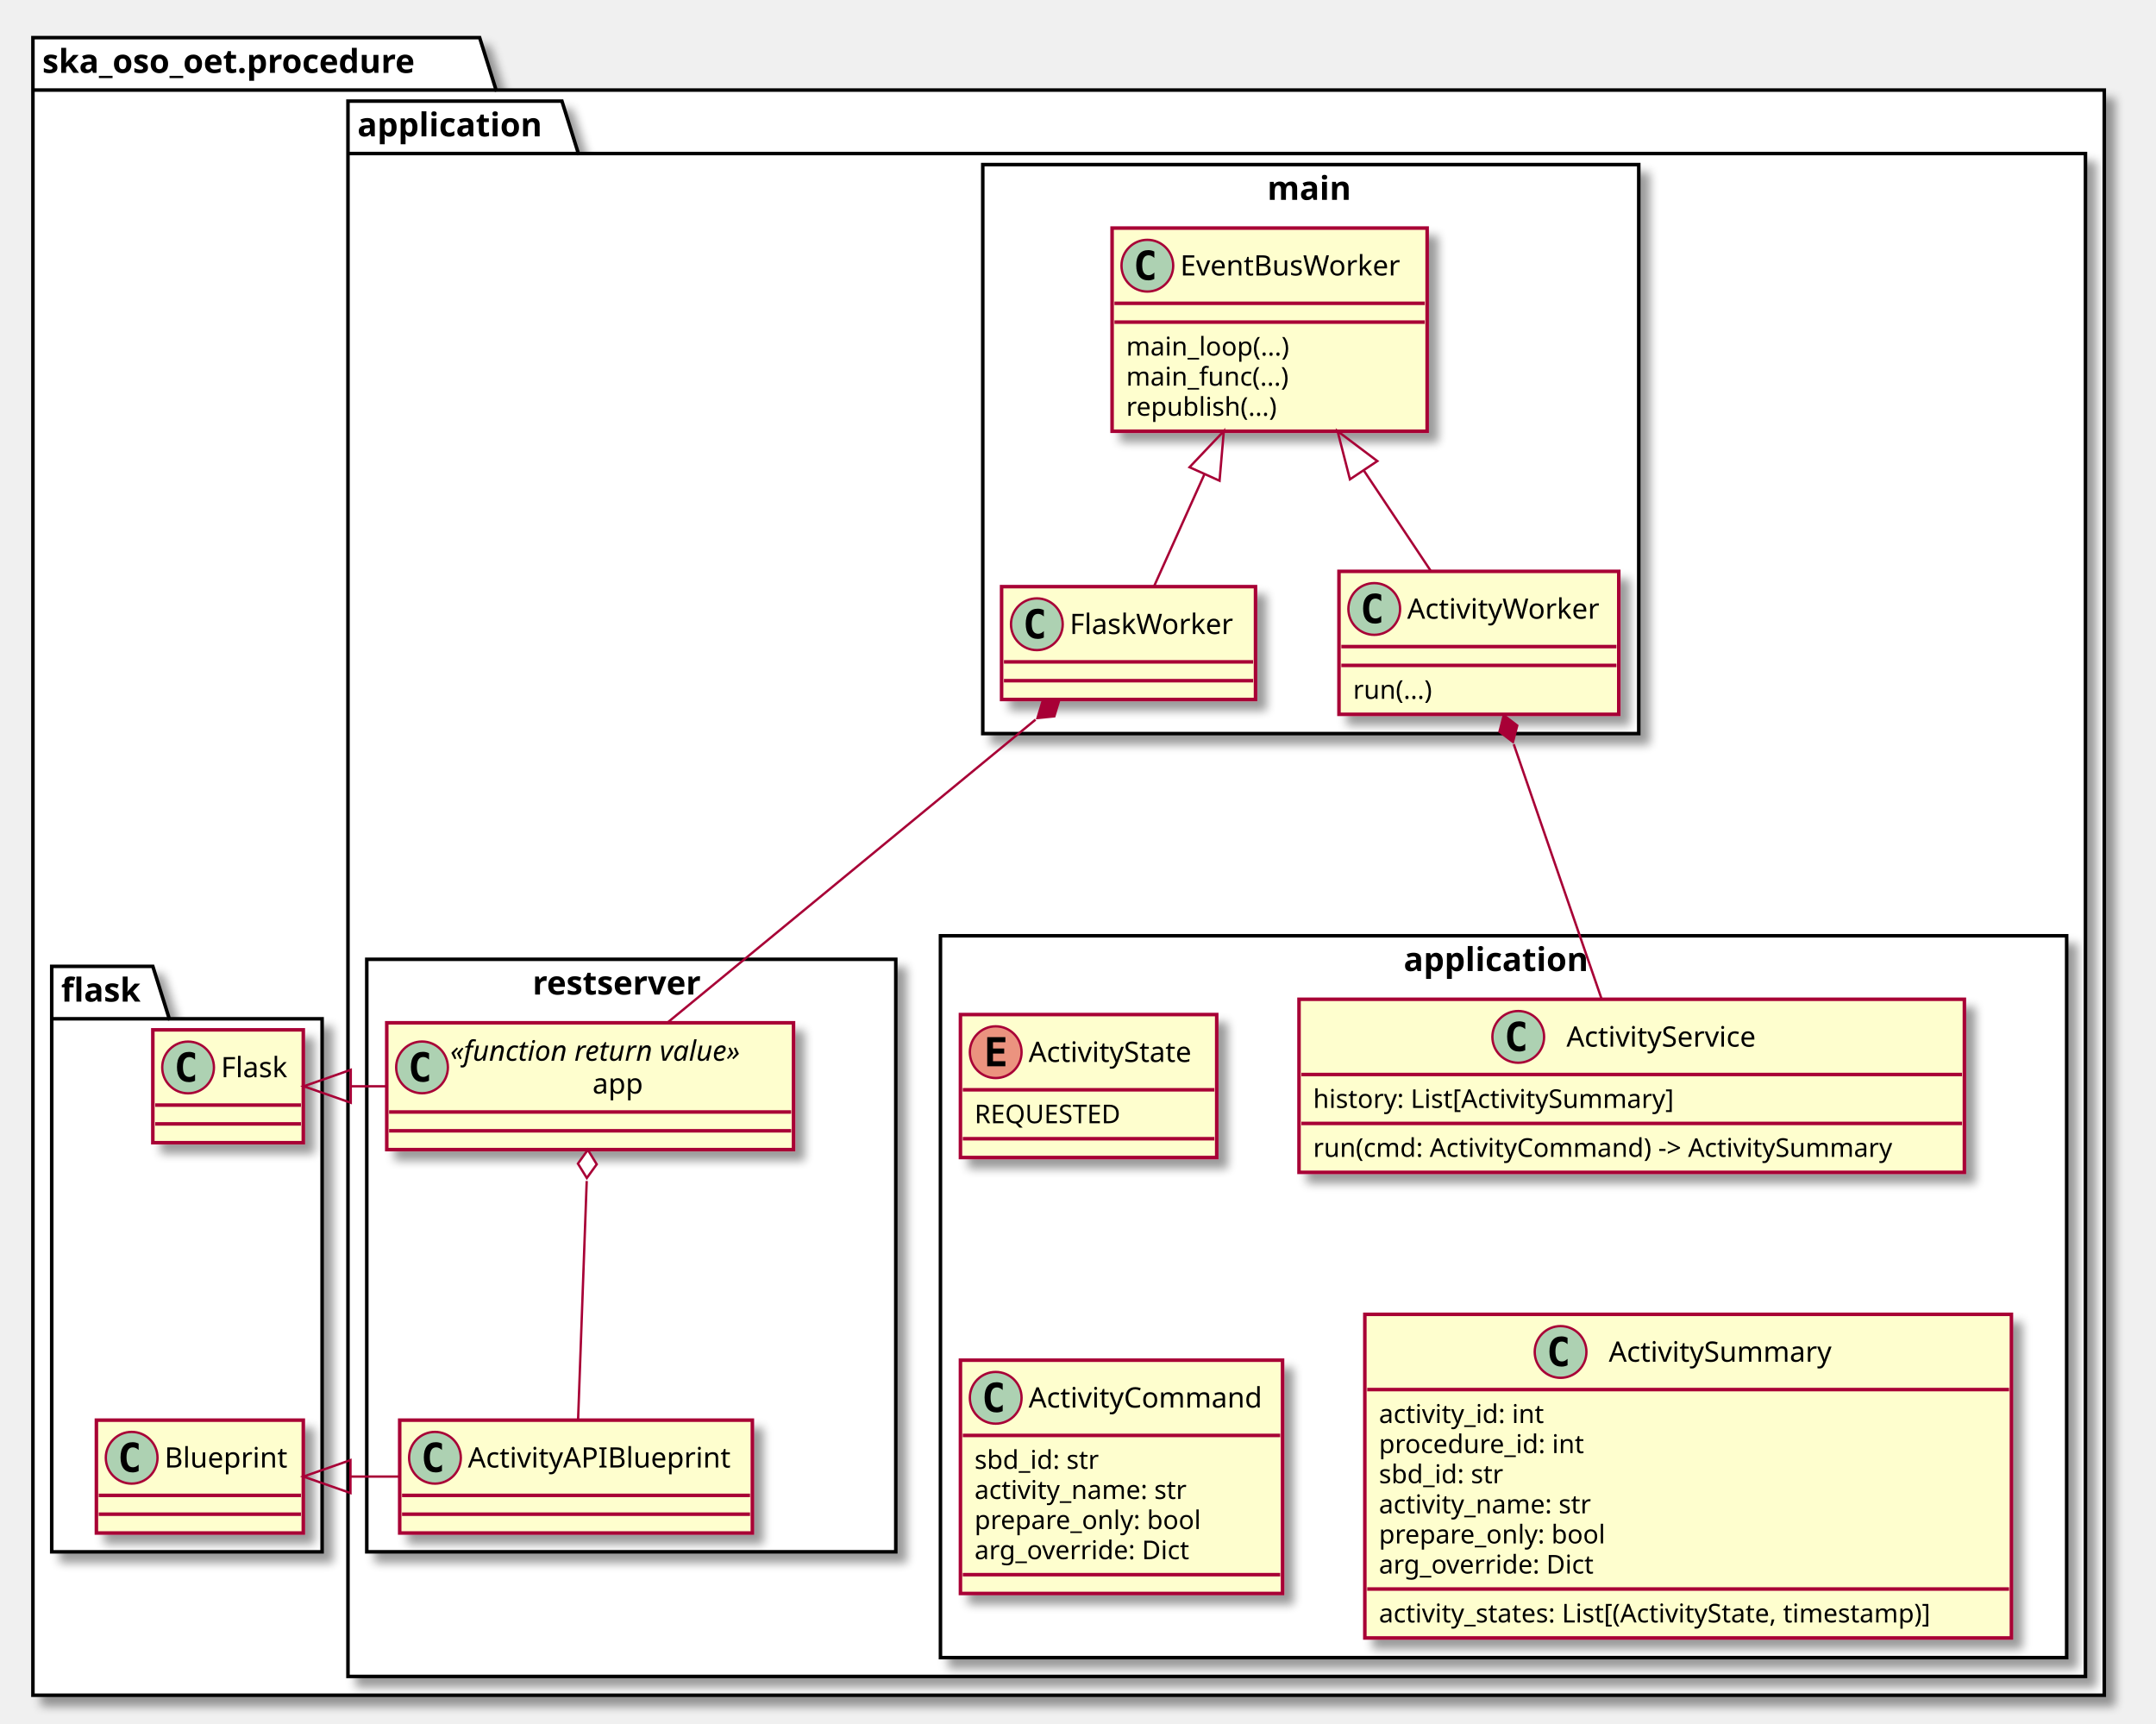
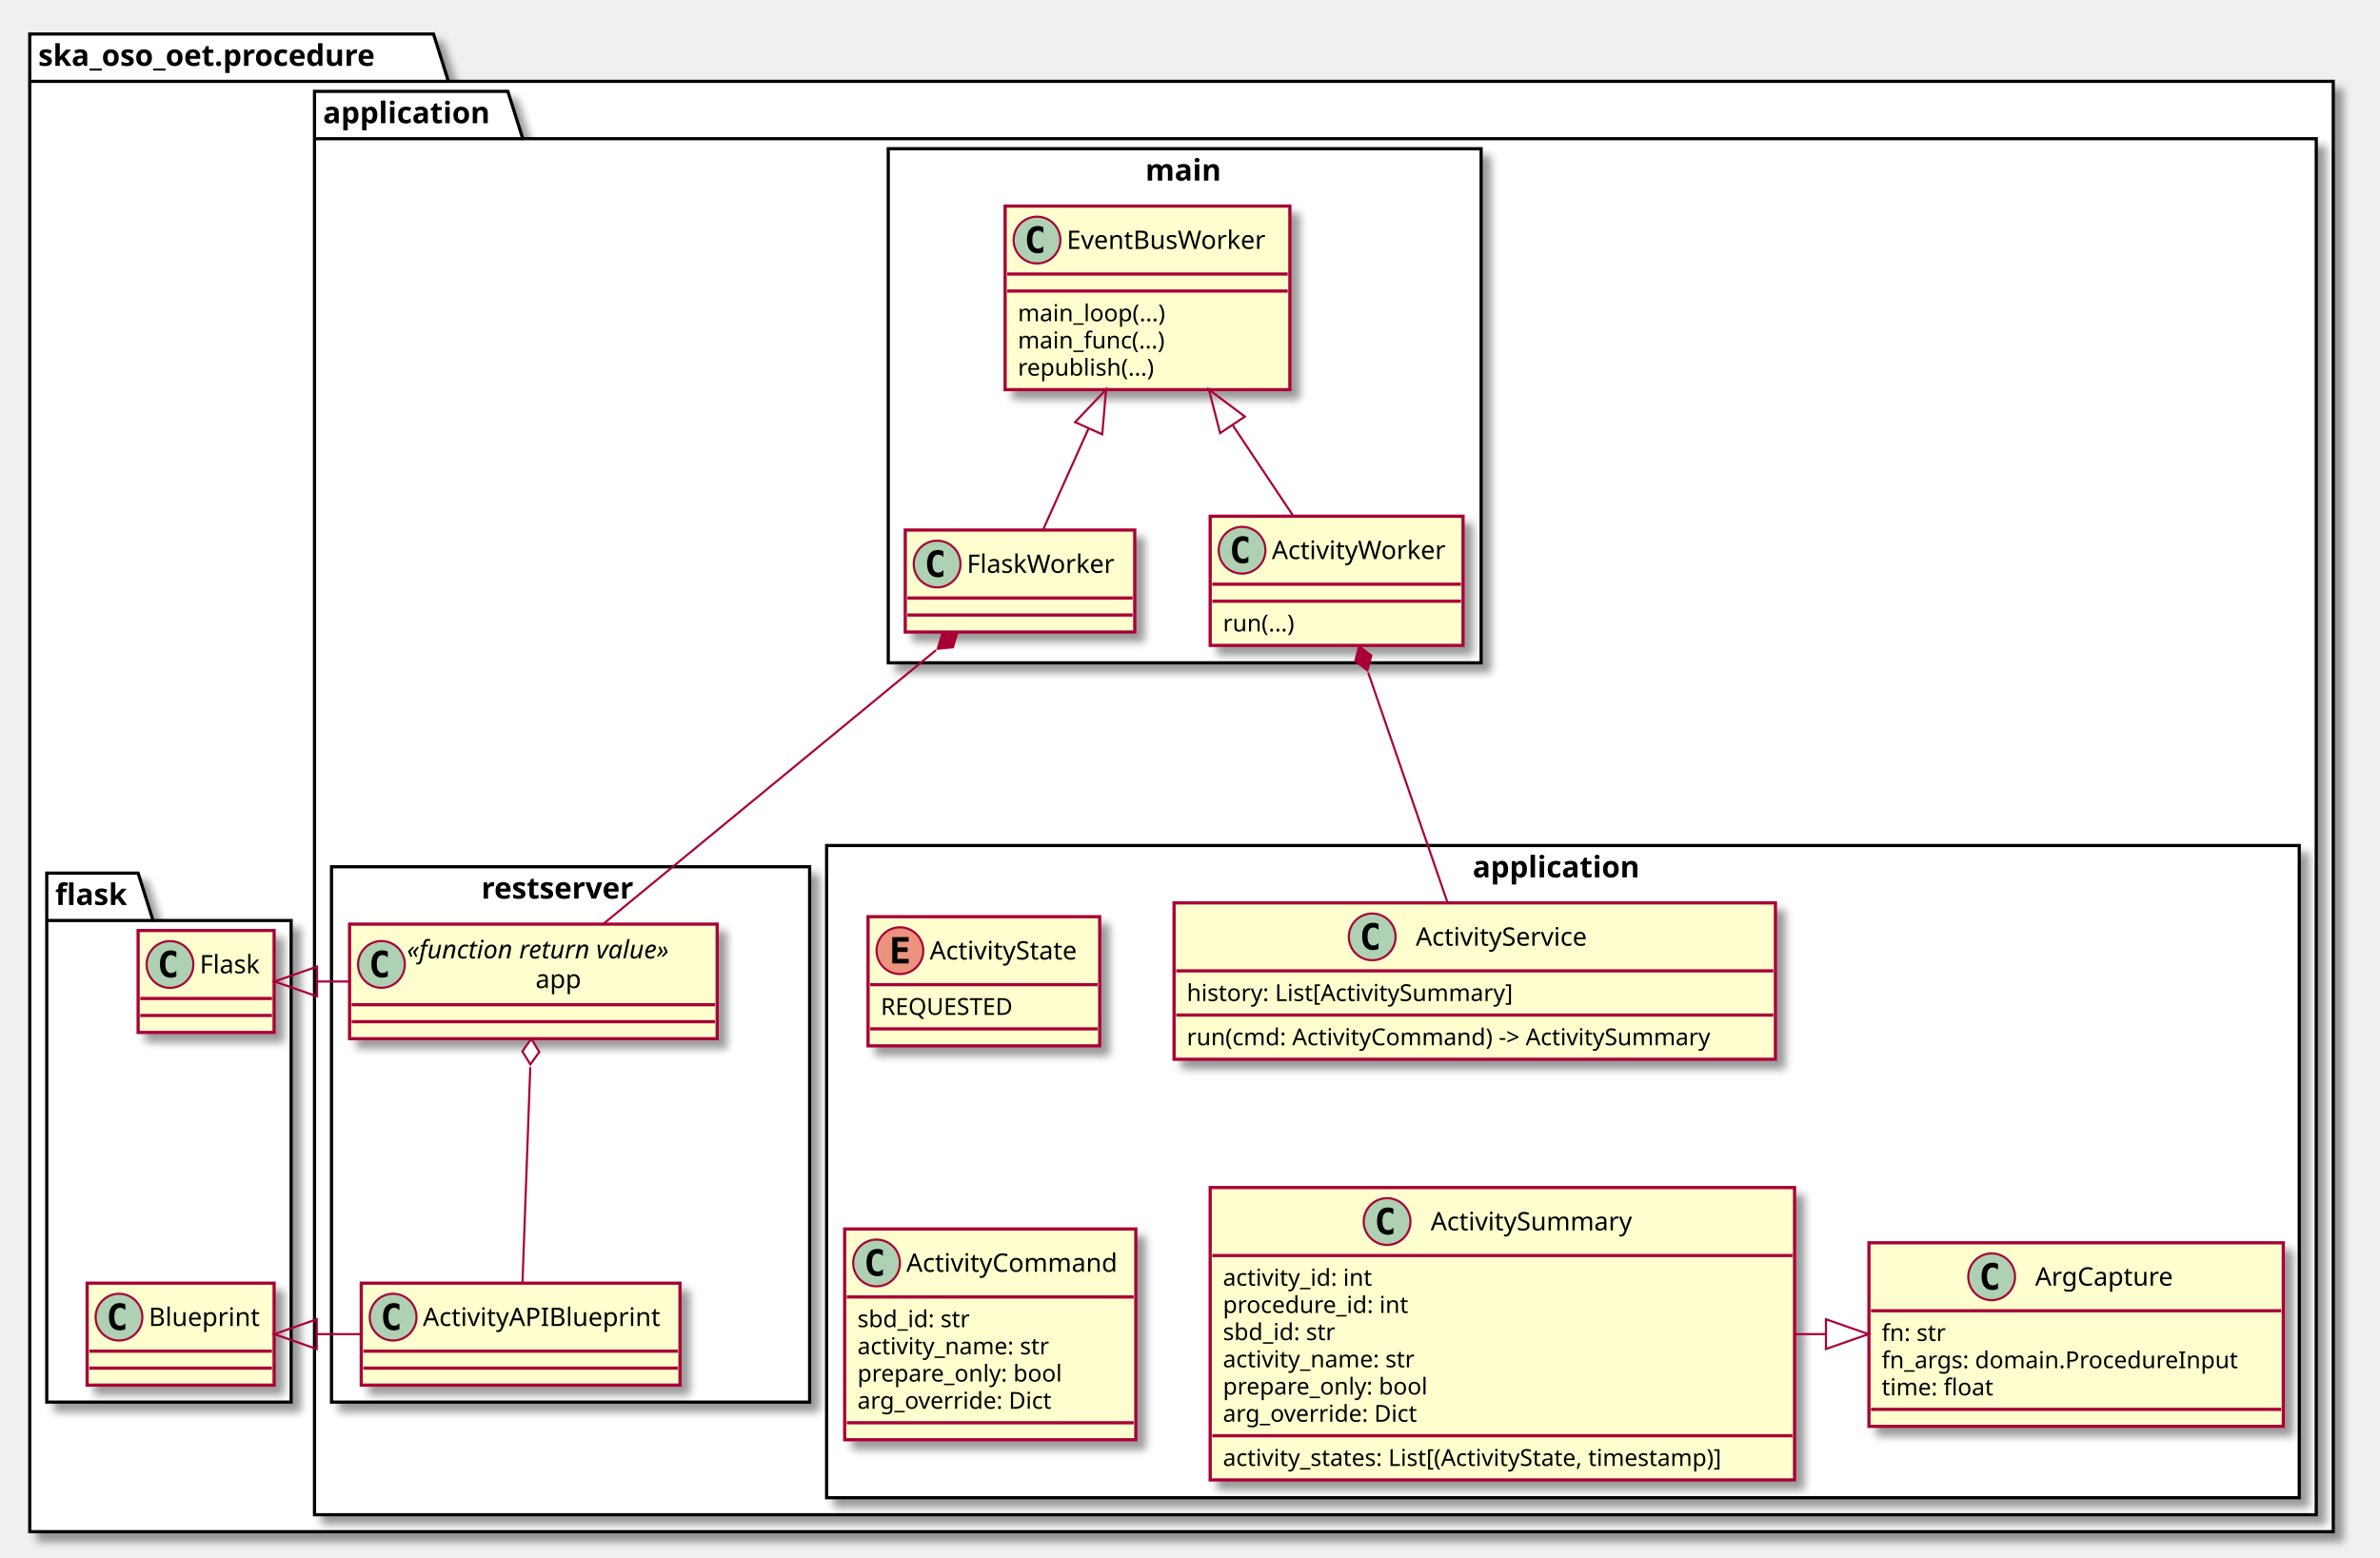
- <svg xmlns="http://www.w3.org/2000/svg" contentScriptType="application/ecmascript" contentStyleType="text/css" height="733px" preserveAspectRatio="none" style="width:917px;height:733px;" version="1.1" viewBox="0 0 917 733" width="917px" zoomAndPan="magnify">
+ <svg xmlns="http://www.w3.org/2000/svg" contentScriptType="application/ecmascript" contentStyleType="text/css" height="733px" preserveAspectRatio="none" style="width:1120px;height:733px;" version="1.1" viewBox="0 0 1120 733" width="1120px" zoomAndPan="magnify">
  <defs>
-     <filter height="300%" id="f1fph3cpgxwokg" width="300%" x="-1" y="-1">
+     <filter height="300%" id="fz3xocgntweaz" width="300%" x="-1" y="-1">
      <feGaussianBlur result="blurOut" stdDeviation="2.0" />
      <feColorMatrix in="blurOut" result="blurOut2" type="matrix" values="0 0 0 0 0 0 0 0 0 0 0 0 0 0 0 0 0 0 .4 0" />
      <feOffset dx="4.0" dy="4.0" in="blurOut2" result="blurOut3" />
      <feBlend in="SourceGraphic" in2="blurOut3" mode="normal" />
    </filter>
  </defs>
  <g>
-     <polygon fill="#FFFFFF" filter="url(#f1fph3cpgxwokg)" points="14,16,204,16,211,38.297,895,38.297,895,721,14,721,14,16" style="stroke: #000000; stroke-width: 1.5;" />
+     <polygon fill="#FFFFFF" filter="url(#fz3xocgntweaz)" points="14,16,204,16,211,38.297,1098,38.297,1098,721,14,721,14,16" style="stroke: #000000; stroke-width: 1.5;" />
    <line style="stroke: #000000; stroke-width: 1.5;" x1="14" x2="211" y1="38.297" y2="38.297" />
    <text fill="#000000" font-family="sans-serif" font-size="14" font-weight="bold" lengthAdjust="spacingAndGlyphs" textLength="184" x="18" y="30.995">ska_oso_oet.procedure</text>
-     <polygon fill="#FFFFFF" filter="url(#f1fph3cpgxwokg)" points="148,43,239,43,246,65.297,887,65.297,887,713,148,713,148,43" style="stroke: #000000; stroke-width: 1.5;" />
+     <polygon fill="#FFFFFF" filter="url(#fz3xocgntweaz)" points="148,43,239,43,246,65.297,1090,65.297,1090,713,148,713,148,43" style="stroke: #000000; stroke-width: 1.5;" />
    <line style="stroke: #000000; stroke-width: 1.5;" x1="148" x2="246" y1="65.297" y2="65.297" />
    <text fill="#000000" font-family="sans-serif" font-size="14" font-weight="bold" lengthAdjust="spacingAndGlyphs" textLength="85" x="152" y="57.995">application</text>
-     <rect fill="#FFFFFF" filter="url(#f1fph3cpgxwokg)" height="242" style="stroke: #000000; stroke-width: 1.5;" width="279" x="418" y="70" />
+     <rect fill="#FFFFFF" filter="url(#fz3xocgntweaz)" height="242" style="stroke: #000000; stroke-width: 1.5;" width="279" x="418" y="70" />
    <text fill="#000000" font-family="sans-serif" font-size="14" font-weight="bold" lengthAdjust="spacingAndGlyphs" textLength="37" x="539" y="84.995">main</text>
-     <rect fill="#FFFFFF" filter="url(#f1fph3cpgxwokg)" height="252" style="stroke: #000000; stroke-width: 1.5;" width="225" x="156" y="408" />
+     <rect fill="#FFFFFF" filter="url(#fz3xocgntweaz)" height="252" style="stroke: #000000; stroke-width: 1.5;" width="225" x="156" y="408" />
    <text fill="#000000" font-family="sans-serif" font-size="14" font-weight="bold" lengthAdjust="spacingAndGlyphs" textLength="84" x="226.5" y="422.995">restserver</text>
-     <rect fill="#FFFFFF" filter="url(#f1fph3cpgxwokg)" height="307" style="stroke: #000000; stroke-width: 1.5;" width="479" x="400" y="398" />
-     <text fill="#000000" font-family="sans-serif" font-size="14" font-weight="bold" lengthAdjust="spacingAndGlyphs" textLength="85" x="597" y="412.995">application</text>
-     <polygon fill="#FFFFFF" filter="url(#f1fph3cpgxwokg)" points="22,411,65,411,72,433.297,137,433.297,137,660,22,660,22,411" style="stroke: #000000; stroke-width: 1.5;" />
+     <rect fill="#FFFFFF" filter="url(#fz3xocgntweaz)" height="307" style="stroke: #000000; stroke-width: 1.5;" width="693" x="389" y="398" />
+     <text fill="#000000" font-family="sans-serif" font-size="14" font-weight="bold" lengthAdjust="spacingAndGlyphs" textLength="85" x="693" y="412.995">application</text>
+     <polygon fill="#FFFFFF" filter="url(#fz3xocgntweaz)" points="22,411,65,411,72,433.297,137,433.297,137,660,22,660,22,411" style="stroke: #000000; stroke-width: 1.5;" />
    <line style="stroke: #000000; stroke-width: 1.5;" x1="22" x2="72" y1="433.297" y2="433.297" />
    <text fill="#000000" font-family="sans-serif" font-size="14" font-weight="bold" lengthAdjust="spacingAndGlyphs" textLength="37" x="26" y="425.995">flask</text>
-     <rect fill="#FEFECE" filter="url(#f1fph3cpgxwokg)" height="60.805" id="ActivityWorker" style="stroke: #A80036; stroke-width: 1.5;" width="119" x="569.5" y="243" />
+     <rect fill="#FEFECE" filter="url(#fz3xocgntweaz)" height="60.805" id="ActivityWorker" style="stroke: #A80036; stroke-width: 1.5;" width="119" x="569.5" y="243" />
    <ellipse cx="584.5" cy="259" fill="#ADD1B2" rx="11" ry="11" style="stroke: #A80036; stroke-width: 1.0;" />
    <path d="M587.469,264.641 Q586.891,264.938 586.25,265.078 Q585.609,265.234 584.906,265.234 Q582.406,265.234 581.078,263.594 Q579.766,261.938 579.766,258.812 Q579.766,255.688 581.078,254.031 Q582.406,252.375 584.906,252.375 Q585.609,252.375 586.25,252.531 Q586.906,252.688 587.469,252.984 L587.469,255.703 Q586.844,255.125 586.25,254.859 Q585.656,254.578 585.031,254.578 Q583.688,254.578 583,255.656 Q582.312,256.719 582.312,258.812 Q582.312,260.906 583,261.984 Q583.688,263.047 585.031,263.047 Q585.656,263.047 586.25,262.781 Q586.844,262.5 587.469,261.922 L587.469,264.641 Z " />
    <text fill="#000000" font-family="sans-serif" font-size="12" lengthAdjust="spacingAndGlyphs" textLength="87" x="598.5" y="263.154">ActivityWorker</text>
    <line style="stroke: #A80036; stroke-width: 1.5;" x1="570.5" x2="687.5" y1="275" y2="275" />
    <line style="stroke: #A80036; stroke-width: 1.5;" x1="570.5" x2="687.5" y1="283" y2="283" />
    <text fill="#000000" font-family="sans-serif" font-size="11" lengthAdjust="spacingAndGlyphs" textLength="39" x="575.5" y="297.21">run(...)</text>
-     <rect fill="#FEFECE" filter="url(#f1fph3cpgxwokg)" height="48" id="FlaskWorker" style="stroke: #A80036; stroke-width: 1.5;" width="108" x="426" y="249.5" />
+     <rect fill="#FEFECE" filter="url(#fz3xocgntweaz)" height="48" id="FlaskWorker" style="stroke: #A80036; stroke-width: 1.5;" width="108" x="426" y="249.5" />
    <ellipse cx="441" cy="265.5" fill="#ADD1B2" rx="11" ry="11" style="stroke: #A80036; stroke-width: 1.0;" />
    <path d="M443.969,271.141 Q443.391,271.438 442.75,271.578 Q442.109,271.734 441.406,271.734 Q438.906,271.734 437.578,270.094 Q436.266,268.438 436.266,265.312 Q436.266,262.188 437.578,260.531 Q438.906,258.875 441.406,258.875 Q442.109,258.875 442.75,259.031 Q443.406,259.188 443.969,259.484 L443.969,262.203 Q443.344,261.625 442.75,261.359 Q442.156,261.078 441.531,261.078 Q440.188,261.078 439.5,262.156 Q438.812,263.219 438.812,265.312 Q438.812,267.406 439.5,268.484 Q440.188,269.547 441.531,269.547 Q442.156,269.547 442.75,269.281 Q443.344,269 443.969,268.422 L443.969,271.141 Z " />
    <text fill="#000000" font-family="sans-serif" font-size="12" lengthAdjust="spacingAndGlyphs" textLength="76" x="455" y="269.654">FlaskWorker</text>
    <line style="stroke: #A80036; stroke-width: 1.5;" x1="427" x2="533" y1="281.5" y2="281.5" />
    <line style="stroke: #A80036; stroke-width: 1.5;" x1="427" x2="533" y1="289.5" y2="289.5" />
-     <rect fill="#FEFECE" filter="url(#f1fph3cpgxwokg)" height="86.414" id="EventBusWorker" style="stroke: #A80036; stroke-width: 1.5;" width="134" x="473" y="97" />
+     <rect fill="#FEFECE" filter="url(#fz3xocgntweaz)" height="86.414" id="EventBusWorker" style="stroke: #A80036; stroke-width: 1.5;" width="134" x="473" y="97" />
    <ellipse cx="488" cy="113" fill="#ADD1B2" rx="11" ry="11" style="stroke: #A80036; stroke-width: 1.0;" />
    <path d="M490.969,118.641 Q490.391,118.938 489.75,119.078 Q489.109,119.234 488.406,119.234 Q485.906,119.234 484.578,117.594 Q483.266,115.938 483.266,112.812 Q483.266,109.688 484.578,108.031 Q485.906,106.375 488.406,106.375 Q489.109,106.375 489.75,106.531 Q490.406,106.688 490.969,106.984 L490.969,109.703 Q490.344,109.125 489.75,108.859 Q489.156,108.578 488.531,108.578 Q487.188,108.578 486.5,109.656 Q485.812,110.719 485.812,112.812 Q485.812,114.906 486.5,115.984 Q487.188,117.047 488.531,117.047 Q489.156,117.047 489.75,116.781 Q490.344,116.5 490.969,115.922 L490.969,118.641 Z " />
    <text fill="#000000" font-family="sans-serif" font-size="12" lengthAdjust="spacingAndGlyphs" textLength="102" x="502" y="117.154">EventBusWorker</text>
    <line style="stroke: #A80036; stroke-width: 1.5;" x1="474" x2="606" y1="129" y2="129" />
    <line style="stroke: #A80036; stroke-width: 1.5;" x1="474" x2="606" y1="137" y2="137" />
    <text fill="#000000" font-family="sans-serif" font-size="11" lengthAdjust="spacingAndGlyphs" textLength="78" x="479" y="151.21">main_loop(...)</text>
    <text fill="#000000" font-family="sans-serif" font-size="11" lengthAdjust="spacingAndGlyphs" textLength="78" x="479" y="164.015">main_func(...)</text>
    <text fill="#000000" font-family="sans-serif" font-size="11" lengthAdjust="spacingAndGlyphs" textLength="73" x="479" y="176.82">republish(...)</text>
-     <rect fill="#FEFECE" filter="url(#f1fph3cpgxwokg)" height="53.938" id="app" style="stroke: #A80036; stroke-width: 1.5;" width="173" x="164.5" y="435" />
+     <rect fill="#FEFECE" filter="url(#fz3xocgntweaz)" height="53.938" id="app" style="stroke: #A80036; stroke-width: 1.5;" width="173" x="164.5" y="435" />
    <ellipse cx="179.5" cy="453.969" fill="#ADD1B2" rx="11" ry="11" style="stroke: #A80036; stroke-width: 1.0;" />
    <path d="M182.469,459.609 Q181.891,459.906 181.25,460.047 Q180.609,460.203 179.906,460.203 Q177.406,460.203 176.078,458.562 Q174.766,456.906 174.766,453.781 Q174.766,450.656 176.078,449 Q177.406,447.344 179.906,447.344 Q180.609,447.344 181.25,447.5 Q181.906,447.656 182.469,447.953 L182.469,450.672 Q181.844,450.094 181.25,449.828 Q180.656,449.547 180.031,449.547 Q178.688,449.547 178,450.625 Q177.312,451.688 177.312,453.781 Q177.312,455.875 178,456.953 Q178.688,458.016 180.031,458.016 Q180.656,458.016 181.25,457.75 Q181.844,457.469 182.469,456.891 L182.469,459.609 Z " />
    <text fill="#000000" font-family="sans-serif" font-size="12" font-style="italic" lengthAdjust="spacingAndGlyphs" textLength="145" x="191.5" y="451.139">«function return value»</text>
    <text fill="#000000" font-family="sans-serif" font-size="12" lengthAdjust="spacingAndGlyphs" textLength="24" x="252" y="465.107">app</text>
    <line style="stroke: #A80036; stroke-width: 1.5;" x1="165.5" x2="336.5" y1="472.938" y2="472.938" />
    <line style="stroke: #A80036; stroke-width: 1.5;" x1="165.5" x2="336.5" y1="480.938" y2="480.938" />
-     <rect fill="#FEFECE" filter="url(#f1fph3cpgxwokg)" height="48" id="ActivityAPIBlueprint" style="stroke: #A80036; stroke-width: 1.5;" width="150" x="170" y="604" />
+     <rect fill="#FEFECE" filter="url(#fz3xocgntweaz)" height="48" id="ActivityAPIBlueprint" style="stroke: #A80036; stroke-width: 1.5;" width="150" x="170" y="604" />
    <ellipse cx="185" cy="620" fill="#ADD1B2" rx="11" ry="11" style="stroke: #A80036; stroke-width: 1.0;" />
    <path d="M187.969,625.641 Q187.391,625.938 186.75,626.078 Q186.109,626.234 185.406,626.234 Q182.906,626.234 181.578,624.594 Q180.266,622.938 180.266,619.812 Q180.266,616.688 181.578,615.031 Q182.906,613.375 185.406,613.375 Q186.109,613.375 186.75,613.531 Q187.406,613.688 187.969,613.984 L187.969,616.703 Q187.344,616.125 186.75,615.859 Q186.156,615.578 185.531,615.578 Q184.188,615.578 183.5,616.656 Q182.812,617.719 182.812,619.812 Q182.812,621.906 183.5,622.984 Q184.188,624.047 185.531,624.047 Q186.156,624.047 186.75,623.781 Q187.344,623.5 187.969,622.922 L187.969,625.641 Z " />
    <text fill="#000000" font-family="sans-serif" font-size="12" lengthAdjust="spacingAndGlyphs" textLength="118" x="199" y="624.154">ActivityAPIBlueprint</text>
    <line style="stroke: #A80036; stroke-width: 1.5;" x1="171" x2="319" y1="636" y2="636" />
    <line style="stroke: #A80036; stroke-width: 1.5;" x1="171" x2="319" y1="644" y2="644" />
-     <rect fill="#FEFECE" filter="url(#f1fph3cpgxwokg)" height="73.609" id="ActivityService" style="stroke: #A80036; stroke-width: 1.5;" width="283" x="552.5" y="425" />
+     <rect fill="#FEFECE" filter="url(#fz3xocgntweaz)" height="73.609" id="ActivityService" style="stroke: #A80036; stroke-width: 1.5;" width="283" x="552.5" y="425" />
    <ellipse cx="645.75" cy="441" fill="#ADD1B2" rx="11" ry="11" style="stroke: #A80036; stroke-width: 1.0;" />
    <path d="M648.719,446.641 Q648.141,446.938 647.5,447.078 Q646.859,447.234 646.156,447.234 Q643.656,447.234 642.328,445.594 Q641.016,443.938 641.016,440.812 Q641.016,437.688 642.328,436.031 Q643.656,434.375 646.156,434.375 Q646.859,434.375 647.5,434.531 Q648.156,434.688 648.719,434.984 L648.719,437.703 Q648.094,437.125 647.5,436.859 Q646.906,436.578 646.281,436.578 Q644.938,436.578 644.25,437.656 Q643.562,438.719 643.562,440.812 Q643.562,442.906 644.25,443.984 Q644.938,445.047 646.281,445.047 Q646.906,445.047 647.5,444.781 Q648.094,444.5 648.719,443.922 L648.719,446.641 Z " />
    <text fill="#000000" font-family="sans-serif" font-size="12" lengthAdjust="spacingAndGlyphs" textLength="88" x="666.25" y="445.154">ActivityService</text>
    <line style="stroke: #A80036; stroke-width: 1.5;" x1="553.5" x2="834.5" y1="457" y2="457" />
    <text fill="#000000" font-family="sans-serif" font-size="11" lengthAdjust="spacingAndGlyphs" textLength="169" x="558.5" y="471.21">history: List[ActivitySummary]</text>
    <line style="stroke: #A80036; stroke-width: 1.5;" x1="553.5" x2="834.5" y1="477.805" y2="477.805" />
    <text fill="#000000" font-family="sans-serif" font-size="11" lengthAdjust="spacingAndGlyphs" textLength="271" x="558.5" y="492.015">run(cmd: ActivityCommand) -&gt; ActivitySummary</text>
-     <rect fill="#FEFECE" filter="url(#f1fph3cpgxwokg)" height="137.633" id="ActivitySummary" style="stroke: #A80036; stroke-width: 1.5;" width="275" x="580.5" y="559" />
-     <ellipse cx="663.75" cy="575" fill="#ADD1B2" rx="11" ry="11" style="stroke: #A80036; stroke-width: 1.0;" />
-     <path d="M666.719,580.641 Q666.141,580.938 665.5,581.078 Q664.859,581.234 664.156,581.234 Q661.656,581.234 660.328,579.594 Q659.016,577.938 659.016,574.812 Q659.016,571.688 660.328,570.031 Q661.656,568.375 664.156,568.375 Q664.859,568.375 665.5,568.531 Q666.156,568.688 666.719,568.984 L666.719,571.703 Q666.094,571.125 665.5,570.859 Q664.906,570.578 664.281,570.578 Q662.938,570.578 662.25,571.656 Q661.562,572.719 661.562,574.812 Q661.562,576.906 662.25,577.984 Q662.938,579.047 664.281,579.047 Q664.906,579.047 665.5,578.781 Q666.094,578.5 666.719,577.922 L666.719,580.641 Z " />
-     <text fill="#000000" font-family="sans-serif" font-size="12" lengthAdjust="spacingAndGlyphs" textLength="100" x="684.25" y="579.154">ActivitySummary</text>
-     <line style="stroke: #A80036; stroke-width: 1.5;" x1="581.5" x2="854.5" y1="591" y2="591" />
-     <text fill="#000000" font-family="sans-serif" font-size="11" lengthAdjust="spacingAndGlyphs" textLength="77" x="586.5" y="605.21">activity_id: int</text>
-     <text fill="#000000" font-family="sans-serif" font-size="11" lengthAdjust="spacingAndGlyphs" textLength="96" x="586.5" y="618.015">procedure_id: int</text>
-     <text fill="#000000" font-family="sans-serif" font-size="11" lengthAdjust="spacingAndGlyphs" textLength="61" x="586.5" y="630.82">sbd_id: str</text>
-     <text fill="#000000" font-family="sans-serif" font-size="11" lengthAdjust="spacingAndGlyphs" textLength="101" x="586.5" y="643.625">activity_name: str</text>
-     <text fill="#000000" font-family="sans-serif" font-size="11" lengthAdjust="spacingAndGlyphs" textLength="106" x="586.5" y="656.429">prepare_only: bool</text>
-     <text fill="#000000" font-family="sans-serif" font-size="11" lengthAdjust="spacingAndGlyphs" textLength="101" x="586.5" y="669.234">arg_override: Dict</text>
-     <line style="stroke: #A80036; stroke-width: 1.5;" x1="581.5" x2="854.5" y1="675.828" y2="675.828" />
-     <text fill="#000000" font-family="sans-serif" font-size="11" lengthAdjust="spacingAndGlyphs" textLength="263" x="586.5" y="690.039">activity_states: List[(ActivityState, timestamp)]</text>
-     <rect fill="#FEFECE" filter="url(#f1fph3cpgxwokg)" height="99.219" id="ActivityCommand" style="stroke: #A80036; stroke-width: 1.5;" width="137" x="408.5" y="578.5" />
-     <ellipse cx="423.5" cy="594.5" fill="#ADD1B2" rx="11" ry="11" style="stroke: #A80036; stroke-width: 1.0;" />
-     <path d="M426.469,600.141 Q425.891,600.438 425.25,600.578 Q424.609,600.734 423.906,600.734 Q421.406,600.734 420.078,599.094 Q418.766,597.438 418.766,594.312 Q418.766,591.188 420.078,589.531 Q421.406,587.875 423.906,587.875 Q424.609,587.875 425.25,588.031 Q425.906,588.188 426.469,588.484 L426.469,591.203 Q425.844,590.625 425.25,590.359 Q424.656,590.078 424.031,590.078 Q422.688,590.078 422,591.156 Q421.312,592.219 421.312,594.312 Q421.312,596.406 422,597.484 Q422.688,598.547 424.031,598.547 Q424.656,598.547 425.25,598.281 Q425.844,598 426.469,597.422 L426.469,600.141 Z " />
-     <text fill="#000000" font-family="sans-serif" font-size="12" lengthAdjust="spacingAndGlyphs" textLength="105" x="437.5" y="598.654">ActivityCommand</text>
-     <line style="stroke: #A80036; stroke-width: 1.5;" x1="409.5" x2="544.5" y1="610.5" y2="610.5" />
-     <text fill="#000000" font-family="sans-serif" font-size="11" lengthAdjust="spacingAndGlyphs" textLength="61" x="414.5" y="624.71">sbd_id: str</text>
-     <text fill="#000000" font-family="sans-serif" font-size="11" lengthAdjust="spacingAndGlyphs" textLength="101" x="414.5" y="637.515">activity_name: str</text>
-     <text fill="#000000" font-family="sans-serif" font-size="11" lengthAdjust="spacingAndGlyphs" textLength="106" x="414.5" y="650.32">prepare_only: bool</text>
-     <text fill="#000000" font-family="sans-serif" font-size="11" lengthAdjust="spacingAndGlyphs" textLength="101" x="414.5" y="663.125">arg_override: Dict</text>
-     <line style="stroke: #A80036; stroke-width: 1.5;" x1="409.5" x2="544.5" y1="669.719" y2="669.719" />
-     <rect fill="#FEFECE" filter="url(#f1fph3cpgxwokg)" height="60.805" id="ActivityState" style="stroke: #A80036; stroke-width: 1.5;" width="109" x="408.5" y="431.5" />
+     <rect fill="#FEFECE" filter="url(#fz3xocgntweaz)" height="137.633" id="ActivitySummary" style="stroke: #A80036; stroke-width: 1.5;" width="275" x="569.5" y="559" />
+     <ellipse cx="652.75" cy="575" fill="#ADD1B2" rx="11" ry="11" style="stroke: #A80036; stroke-width: 1.0;" />
+     <path d="M655.719,580.641 Q655.141,580.938 654.5,581.078 Q653.859,581.234 653.156,581.234 Q650.656,581.234 649.328,579.594 Q648.016,577.938 648.016,574.812 Q648.016,571.688 649.328,570.031 Q650.656,568.375 653.156,568.375 Q653.859,568.375 654.5,568.531 Q655.156,568.688 655.719,568.984 L655.719,571.703 Q655.094,571.125 654.5,570.859 Q653.906,570.578 653.281,570.578 Q651.938,570.578 651.25,571.656 Q650.562,572.719 650.562,574.812 Q650.562,576.906 651.25,577.984 Q651.938,579.047 653.281,579.047 Q653.906,579.047 654.5,578.781 Q655.094,578.5 655.719,577.922 L655.719,580.641 Z " />
+     <text fill="#000000" font-family="sans-serif" font-size="12" lengthAdjust="spacingAndGlyphs" textLength="100" x="673.25" y="579.154">ActivitySummary</text>
+     <line style="stroke: #A80036; stroke-width: 1.5;" x1="570.5" x2="843.5" y1="591" y2="591" />
+     <text fill="#000000" font-family="sans-serif" font-size="11" lengthAdjust="spacingAndGlyphs" textLength="77" x="575.5" y="605.21">activity_id: int</text>
+     <text fill="#000000" font-family="sans-serif" font-size="11" lengthAdjust="spacingAndGlyphs" textLength="96" x="575.5" y="618.015">procedure_id: int</text>
+     <text fill="#000000" font-family="sans-serif" font-size="11" lengthAdjust="spacingAndGlyphs" textLength="61" x="575.5" y="630.82">sbd_id: str</text>
+     <text fill="#000000" font-family="sans-serif" font-size="11" lengthAdjust="spacingAndGlyphs" textLength="101" x="575.5" y="643.625">activity_name: str</text>
+     <text fill="#000000" font-family="sans-serif" font-size="11" lengthAdjust="spacingAndGlyphs" textLength="106" x="575.5" y="656.429">prepare_only: bool</text>
+     <text fill="#000000" font-family="sans-serif" font-size="11" lengthAdjust="spacingAndGlyphs" textLength="101" x="575.5" y="669.234">arg_override: Dict</text>
+     <line style="stroke: #A80036; stroke-width: 1.5;" x1="570.5" x2="843.5" y1="675.828" y2="675.828" />
+     <text fill="#000000" font-family="sans-serif" font-size="11" lengthAdjust="spacingAndGlyphs" textLength="263" x="575.5" y="690.039">activity_states: List[(ActivityState, timestamp)]</text>
+     <rect fill="#FEFECE" filter="url(#fz3xocgntweaz)" height="86.414" id="ArgCapture" style="stroke: #A80036; stroke-width: 1.5;" width="195" x="879.5" y="585" />
+     <ellipse cx="937.25" cy="601" fill="#ADD1B2" rx="11" ry="11" style="stroke: #A80036; stroke-width: 1.0;" />
+     <path d="M940.219,606.641 Q939.641,606.938 939,607.078 Q938.359,607.234 937.656,607.234 Q935.156,607.234 933.828,605.594 Q932.516,603.938 932.516,600.812 Q932.516,597.688 933.828,596.031 Q935.156,594.375 937.656,594.375 Q938.359,594.375 939,594.531 Q939.656,594.688 940.219,594.984 L940.219,597.703 Q939.594,597.125 939,596.859 Q938.406,596.578 937.781,596.578 Q936.438,596.578 935.75,597.656 Q935.062,598.719 935.062,600.812 Q935.062,602.906 935.75,603.984 Q936.438,605.047 937.781,605.047 Q938.406,605.047 939,604.781 Q939.594,604.5 940.219,603.922 L940.219,606.641 Z " />
+     <text fill="#000000" font-family="sans-serif" font-size="12" lengthAdjust="spacingAndGlyphs" textLength="71" x="957.75" y="605.154">ArgCapture</text>
+     <line style="stroke: #A80036; stroke-width: 1.5;" x1="880.5" x2="1073.5" y1="617" y2="617" />
+     <text fill="#000000" font-family="sans-serif" font-size="11" lengthAdjust="spacingAndGlyphs" textLength="35" x="885.5" y="631.21">fn: str</text>
+     <text fill="#000000" font-family="sans-serif" font-size="11" lengthAdjust="spacingAndGlyphs" textLength="183" x="885.5" y="644.015">fn_args: domain.ProcedureInput</text>
+     <text fill="#000000" font-family="sans-serif" font-size="11" lengthAdjust="spacingAndGlyphs" textLength="58" x="885.5" y="656.82">time: float</text>
+     <line style="stroke: #A80036; stroke-width: 1.5;" x1="880.5" x2="1073.5" y1="663.414" y2="663.414" />
+     <rect fill="#FEFECE" filter="url(#fz3xocgntweaz)" height="99.219" id="ActivityCommand" style="stroke: #A80036; stroke-width: 1.5;" width="137" x="397.5" y="578.5" />
+     <ellipse cx="412.5" cy="594.5" fill="#ADD1B2" rx="11" ry="11" style="stroke: #A80036; stroke-width: 1.0;" />
+     <path d="M415.469,600.141 Q414.891,600.438 414.25,600.578 Q413.609,600.734 412.906,600.734 Q410.406,600.734 409.078,599.094 Q407.766,597.438 407.766,594.312 Q407.766,591.188 409.078,589.531 Q410.406,587.875 412.906,587.875 Q413.609,587.875 414.25,588.031 Q414.906,588.188 415.469,588.484 L415.469,591.203 Q414.844,590.625 414.25,590.359 Q413.656,590.078 413.031,590.078 Q411.688,590.078 411,591.156 Q410.312,592.219 410.312,594.312 Q410.312,596.406 411,597.484 Q411.688,598.547 413.031,598.547 Q413.656,598.547 414.25,598.281 Q414.844,598 415.469,597.422 L415.469,600.141 Z " />
+     <text fill="#000000" font-family="sans-serif" font-size="12" lengthAdjust="spacingAndGlyphs" textLength="105" x="426.5" y="598.654">ActivityCommand</text>
+     <line style="stroke: #A80036; stroke-width: 1.5;" x1="398.5" x2="533.5" y1="610.5" y2="610.5" />
+     <text fill="#000000" font-family="sans-serif" font-size="11" lengthAdjust="spacingAndGlyphs" textLength="61" x="403.5" y="624.71">sbd_id: str</text>
+     <text fill="#000000" font-family="sans-serif" font-size="11" lengthAdjust="spacingAndGlyphs" textLength="101" x="403.5" y="637.515">activity_name: str</text>
+     <text fill="#000000" font-family="sans-serif" font-size="11" lengthAdjust="spacingAndGlyphs" textLength="106" x="403.5" y="650.32">prepare_only: bool</text>
+     <text fill="#000000" font-family="sans-serif" font-size="11" lengthAdjust="spacingAndGlyphs" textLength="101" x="403.5" y="663.125">arg_override: Dict</text>
+     <line style="stroke: #A80036; stroke-width: 1.5;" x1="398.5" x2="533.5" y1="669.719" y2="669.719" />
+     <rect fill="#FEFECE" filter="url(#fz3xocgntweaz)" height="60.805" id="ActivityState" style="stroke: #A80036; stroke-width: 1.5;" width="109" x="408.5" y="431.5" />
    <ellipse cx="423.5" cy="447.5" fill="#EB937F" rx="11" ry="11" style="stroke: #A80036; stroke-width: 1.0;" />
    <path d="M427.609,453.5 L419.891,453.5 L419.891,441.109 L427.609,441.109 L427.609,443.266 L422.344,443.266 L422.344,445.938 L427.109,445.938 L427.109,448.094 L422.344,448.094 L422.344,451.344 L427.609,451.344 L427.609,453.5 Z " />
    <text fill="#000000" font-family="sans-serif" font-size="12" lengthAdjust="spacingAndGlyphs" textLength="77" x="437.5" y="451.654">ActivityState</text>
    <line style="stroke: #A80036; stroke-width: 1.5;" x1="409.5" x2="516.5" y1="463.5" y2="463.5" />
    <text fill="#000000" font-family="sans-serif" font-size="11" lengthAdjust="spacingAndGlyphs" textLength="68" x="414.5" y="477.71">REQUESTED</text>
    <line style="stroke: #A80036; stroke-width: 1.5;" x1="409.5" x2="516.5" y1="484.305" y2="484.305" />
-     <rect fill="#FEFECE" filter="url(#f1fph3cpgxwokg)" height="48" id="Flask" style="stroke: #A80036; stroke-width: 1.5;" width="64" x="65" y="438" />
+     <rect fill="#FEFECE" filter="url(#fz3xocgntweaz)" height="48" id="Flask" style="stroke: #A80036; stroke-width: 1.5;" width="64" x="65" y="438" />
    <ellipse cx="80" cy="454" fill="#ADD1B2" rx="11" ry="11" style="stroke: #A80036; stroke-width: 1.0;" />
    <path d="M82.969,459.641 Q82.391,459.938 81.75,460.078 Q81.109,460.234 80.406,460.234 Q77.906,460.234 76.578,458.594 Q75.266,456.938 75.266,453.812 Q75.266,450.688 76.578,449.031 Q77.906,447.375 80.406,447.375 Q81.109,447.375 81.75,447.531 Q82.406,447.688 82.969,447.984 L82.969,450.703 Q82.344,450.125 81.75,449.859 Q81.156,449.578 80.531,449.578 Q79.188,449.578 78.5,450.656 Q77.812,451.719 77.812,453.812 Q77.812,455.906 78.5,456.984 Q79.188,458.047 80.531,458.047 Q81.156,458.047 81.75,457.781 Q82.344,457.5 82.969,456.922 L82.969,459.641 Z " />
    <text fill="#000000" font-family="sans-serif" font-size="12" lengthAdjust="spacingAndGlyphs" textLength="32" x="94" y="458.154">Flask</text>
    <line style="stroke: #A80036; stroke-width: 1.5;" x1="66" x2="128" y1="470" y2="470" />
    <line style="stroke: #A80036; stroke-width: 1.5;" x1="66" x2="128" y1="478" y2="478" />
-     <rect fill="#FEFECE" filter="url(#f1fph3cpgxwokg)" height="48" id="Blueprint" style="stroke: #A80036; stroke-width: 1.5;" width="88" x="41" y="604" />
+     <rect fill="#FEFECE" filter="url(#fz3xocgntweaz)" height="48" id="Blueprint" style="stroke: #A80036; stroke-width: 1.5;" width="88" x="41" y="604" />
    <ellipse cx="56" cy="620" fill="#ADD1B2" rx="11" ry="11" style="stroke: #A80036; stroke-width: 1.0;" />
    <path d="M58.969,625.641 Q58.391,625.938 57.75,626.078 Q57.109,626.234 56.406,626.234 Q53.906,626.234 52.578,624.594 Q51.266,622.938 51.266,619.812 Q51.266,616.688 52.578,615.031 Q53.906,613.375 56.406,613.375 Q57.109,613.375 57.75,613.531 Q58.406,613.688 58.969,613.984 L58.969,616.703 Q58.344,616.125 57.75,615.859 Q57.156,615.578 56.531,615.578 Q55.188,615.578 54.5,616.656 Q53.812,617.719 53.812,619.812 Q53.812,621.906 54.5,622.984 Q55.188,624.047 56.531,624.047 Q57.156,624.047 57.75,623.781 Q58.344,623.5 58.969,622.922 L58.969,625.641 Z " />
    <text fill="#000000" font-family="sans-serif" font-size="12" lengthAdjust="spacingAndGlyphs" textLength="56" x="70" y="624.154">Blueprint</text>
    <line style="stroke: #A80036; stroke-width: 1.5;" x1="42" x2="128" y1="636" y2="636" />
    <line style="stroke: #A80036; stroke-width: 1.5;" x1="42" x2="128" y1="644" y2="644" />
    <path d="M580.134,200.2 C589.915,214.873 599.981,229.972 608.417,242.625 " fill="none" id="EventBusWorker&lt;-ActivityWorker" style="stroke: #A80036; stroke-width: 1.0;" />
    <polygon fill="none" points="574.165,203.868,568.896,183.344,585.814,196.102,574.165,203.868" style="stroke: #A80036; stroke-width: 1.0;" />
    <path d="M512.273,201.694 C504.66,218.631 496.851,236.006 490.822,249.421 " fill="none" id="EventBusWorker&lt;-FlaskWorker" style="stroke: #A80036; stroke-width: 1.0;" />
    <polygon fill="none" points="505.936,198.716,520.52,183.344,518.706,204.456,505.936,198.716" style="stroke: #A80036; stroke-width: 1.0;" />
    <path d="M249.543,502.305 C248.394,534.088 246.831,577.35 245.87,603.939 " fill="none" id="app&lt;-ActivityAPIBlueprint" style="stroke: #A80036; stroke-width: 1.0;" />
    <polygon fill="#FFFFFF" points="250.023,489.04,245.809,494.892,249.589,501.032,253.803,495.181,250.023,489.04" style="stroke: #A80036; stroke-width: 1.0;" />
+     <path d="M844.637,628 C849.508,628 854.38,628 859.251,628 " fill="none" id="ActivitySummary-&gt;ArgCapture" style="stroke: #A80036; stroke-width: 1.0;" />
+     <polygon fill="none" points="859.279,621,879.279,628,859.279,635,859.279,621" style="stroke: #A80036; stroke-width: 1.0;" />
    <path d="M440.439,306.064 C396.228,342.456 325.437,400.728 284.06,434.787 " fill="none" id="FlaskWorker&lt;-app" style="stroke: #A80036; stroke-width: 1.0;" />
    <polygon fill="#A80036" points="450.531,297.757,443.356,298.482,441.266,305.384,448.441,304.659,450.531,297.757" style="stroke: #A80036; stroke-width: 1.0;" />
    <path d="M643.84,316.536 C655.108,349.213 670.443,393.686 681.181,424.825 " fill="none" id="ActivityWorker&lt;-ActivityService" style="stroke: #A80036; stroke-width: 1.0;" />
    <polygon fill="#A80036" points="639.588,304.205,637.762,311.182,643.5,315.55,645.325,308.574,639.588,304.205" style="stroke: #A80036; stroke-width: 1.0;" />
    <path d="M164.396,462 C159.353,462 154.309,462 149.266,462 " fill="none" id="app-&gt;Flask" style="stroke: #A80036; stroke-width: 1.0;" />
    <polygon fill="none" points="149.184,469,129.184,462,149.184,455,149.184,469" style="stroke: #A80036; stroke-width: 1.0;" />
    <path d="M169.822,628 C162.922,628 156.023,628 149.124,628 " fill="none" id="ActivityAPIBlueprint-&gt;Blueprint" style="stroke: #A80036; stroke-width: 1.0;" />
    <polygon fill="none" points="149.062,635,129.062,628,149.062,621,149.062,635" style="stroke: #A80036; stroke-width: 1.0;" />
  </g>
</svg>
